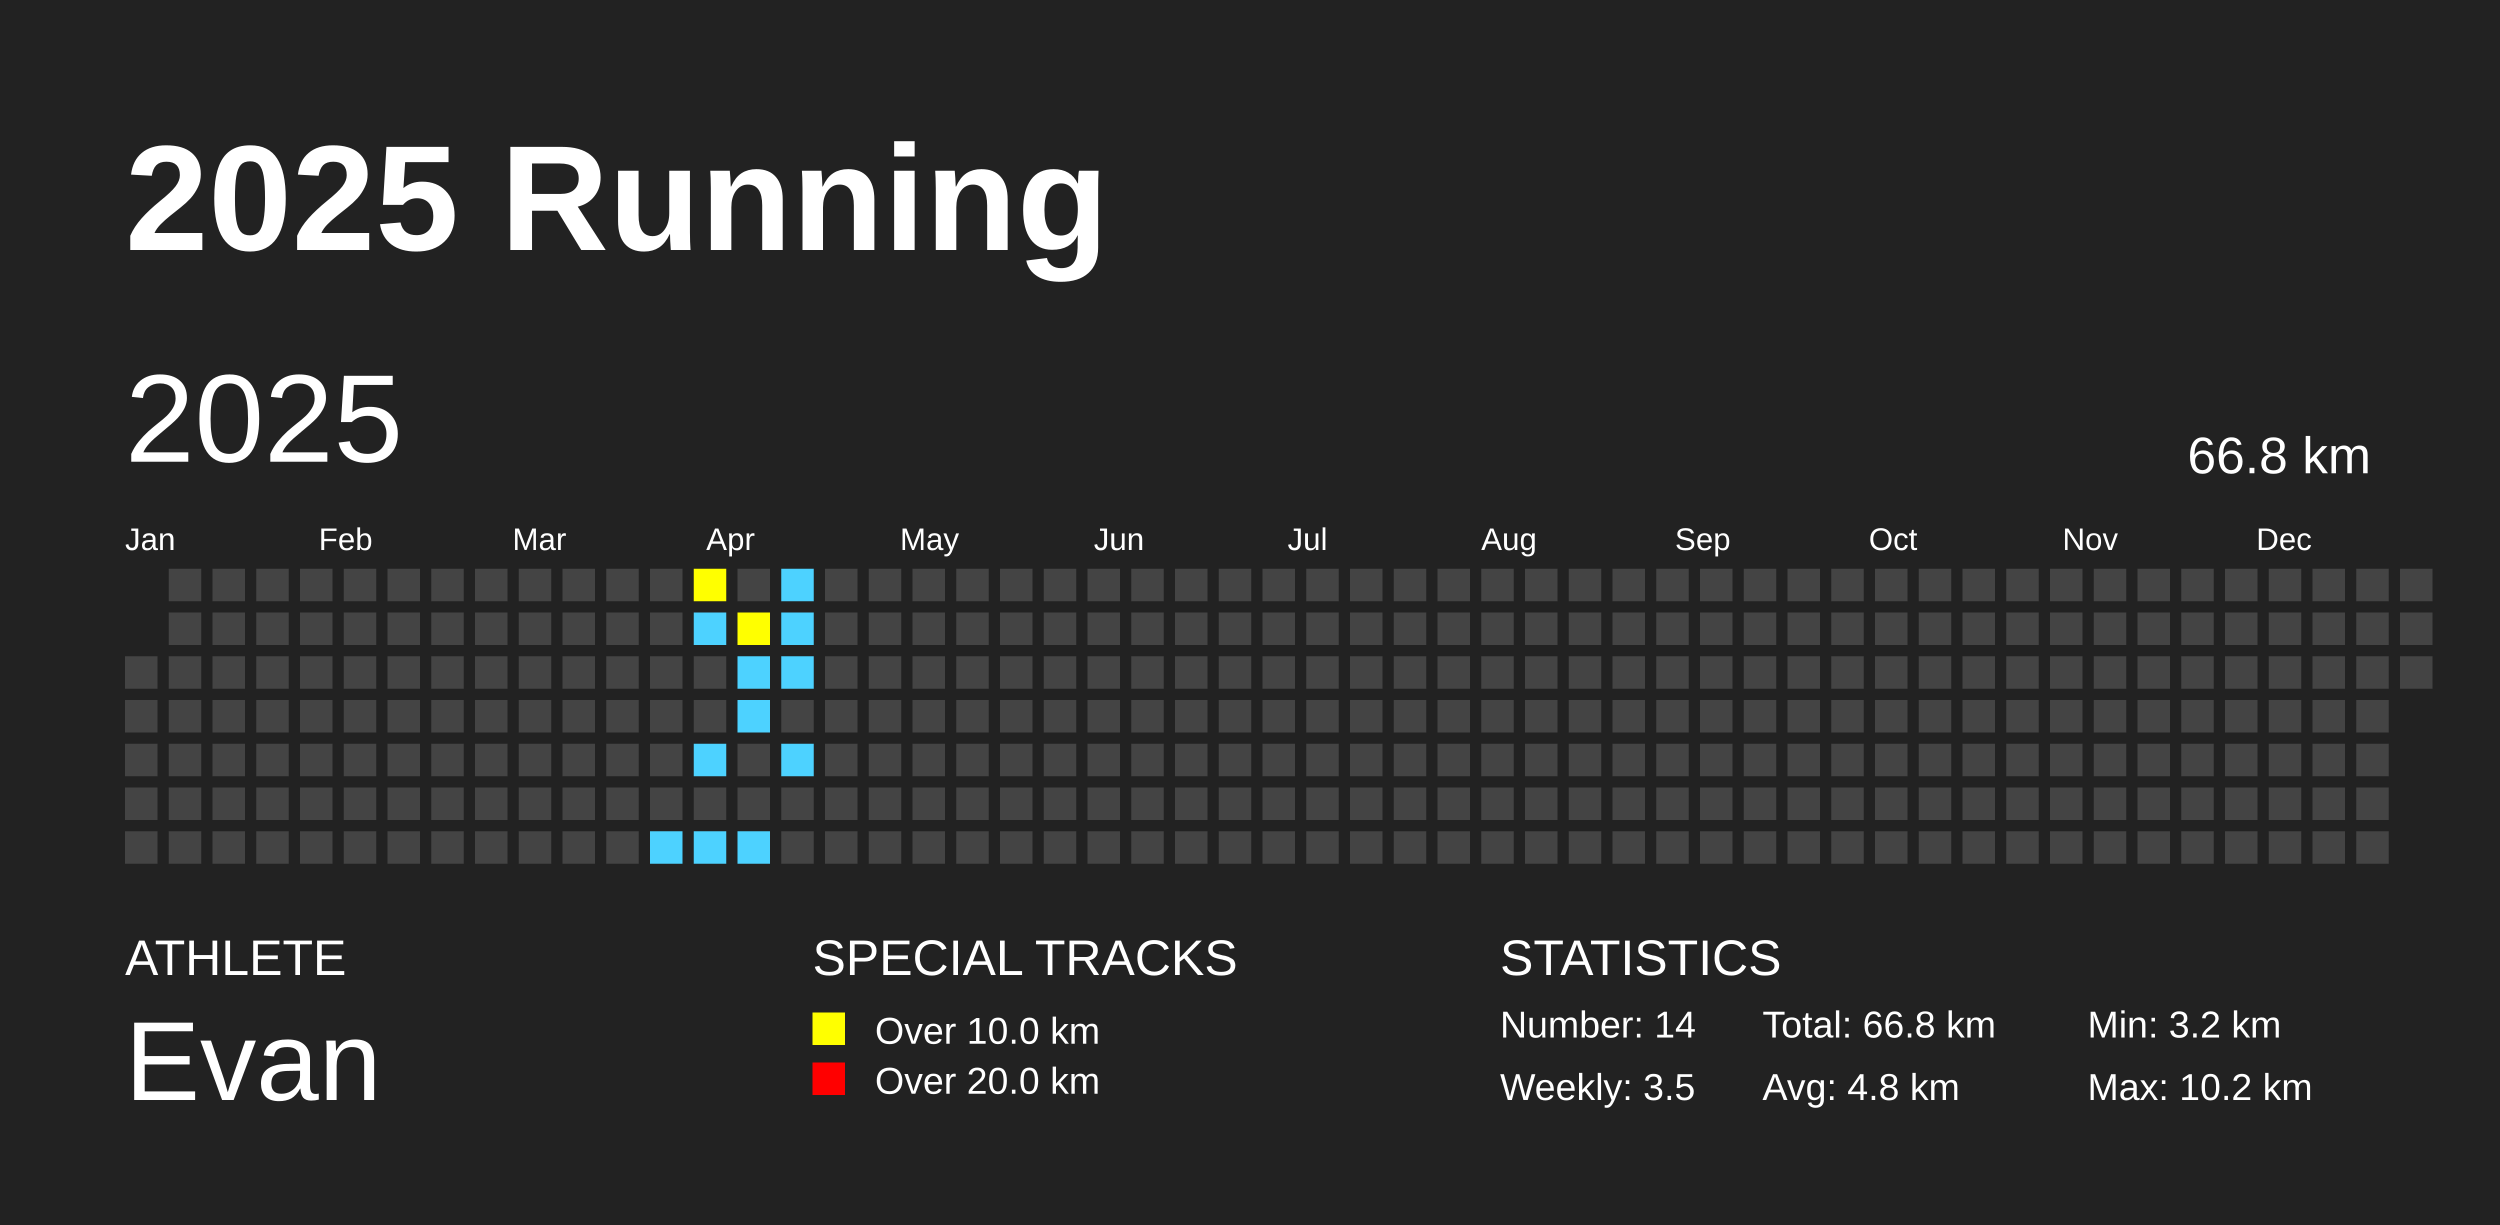
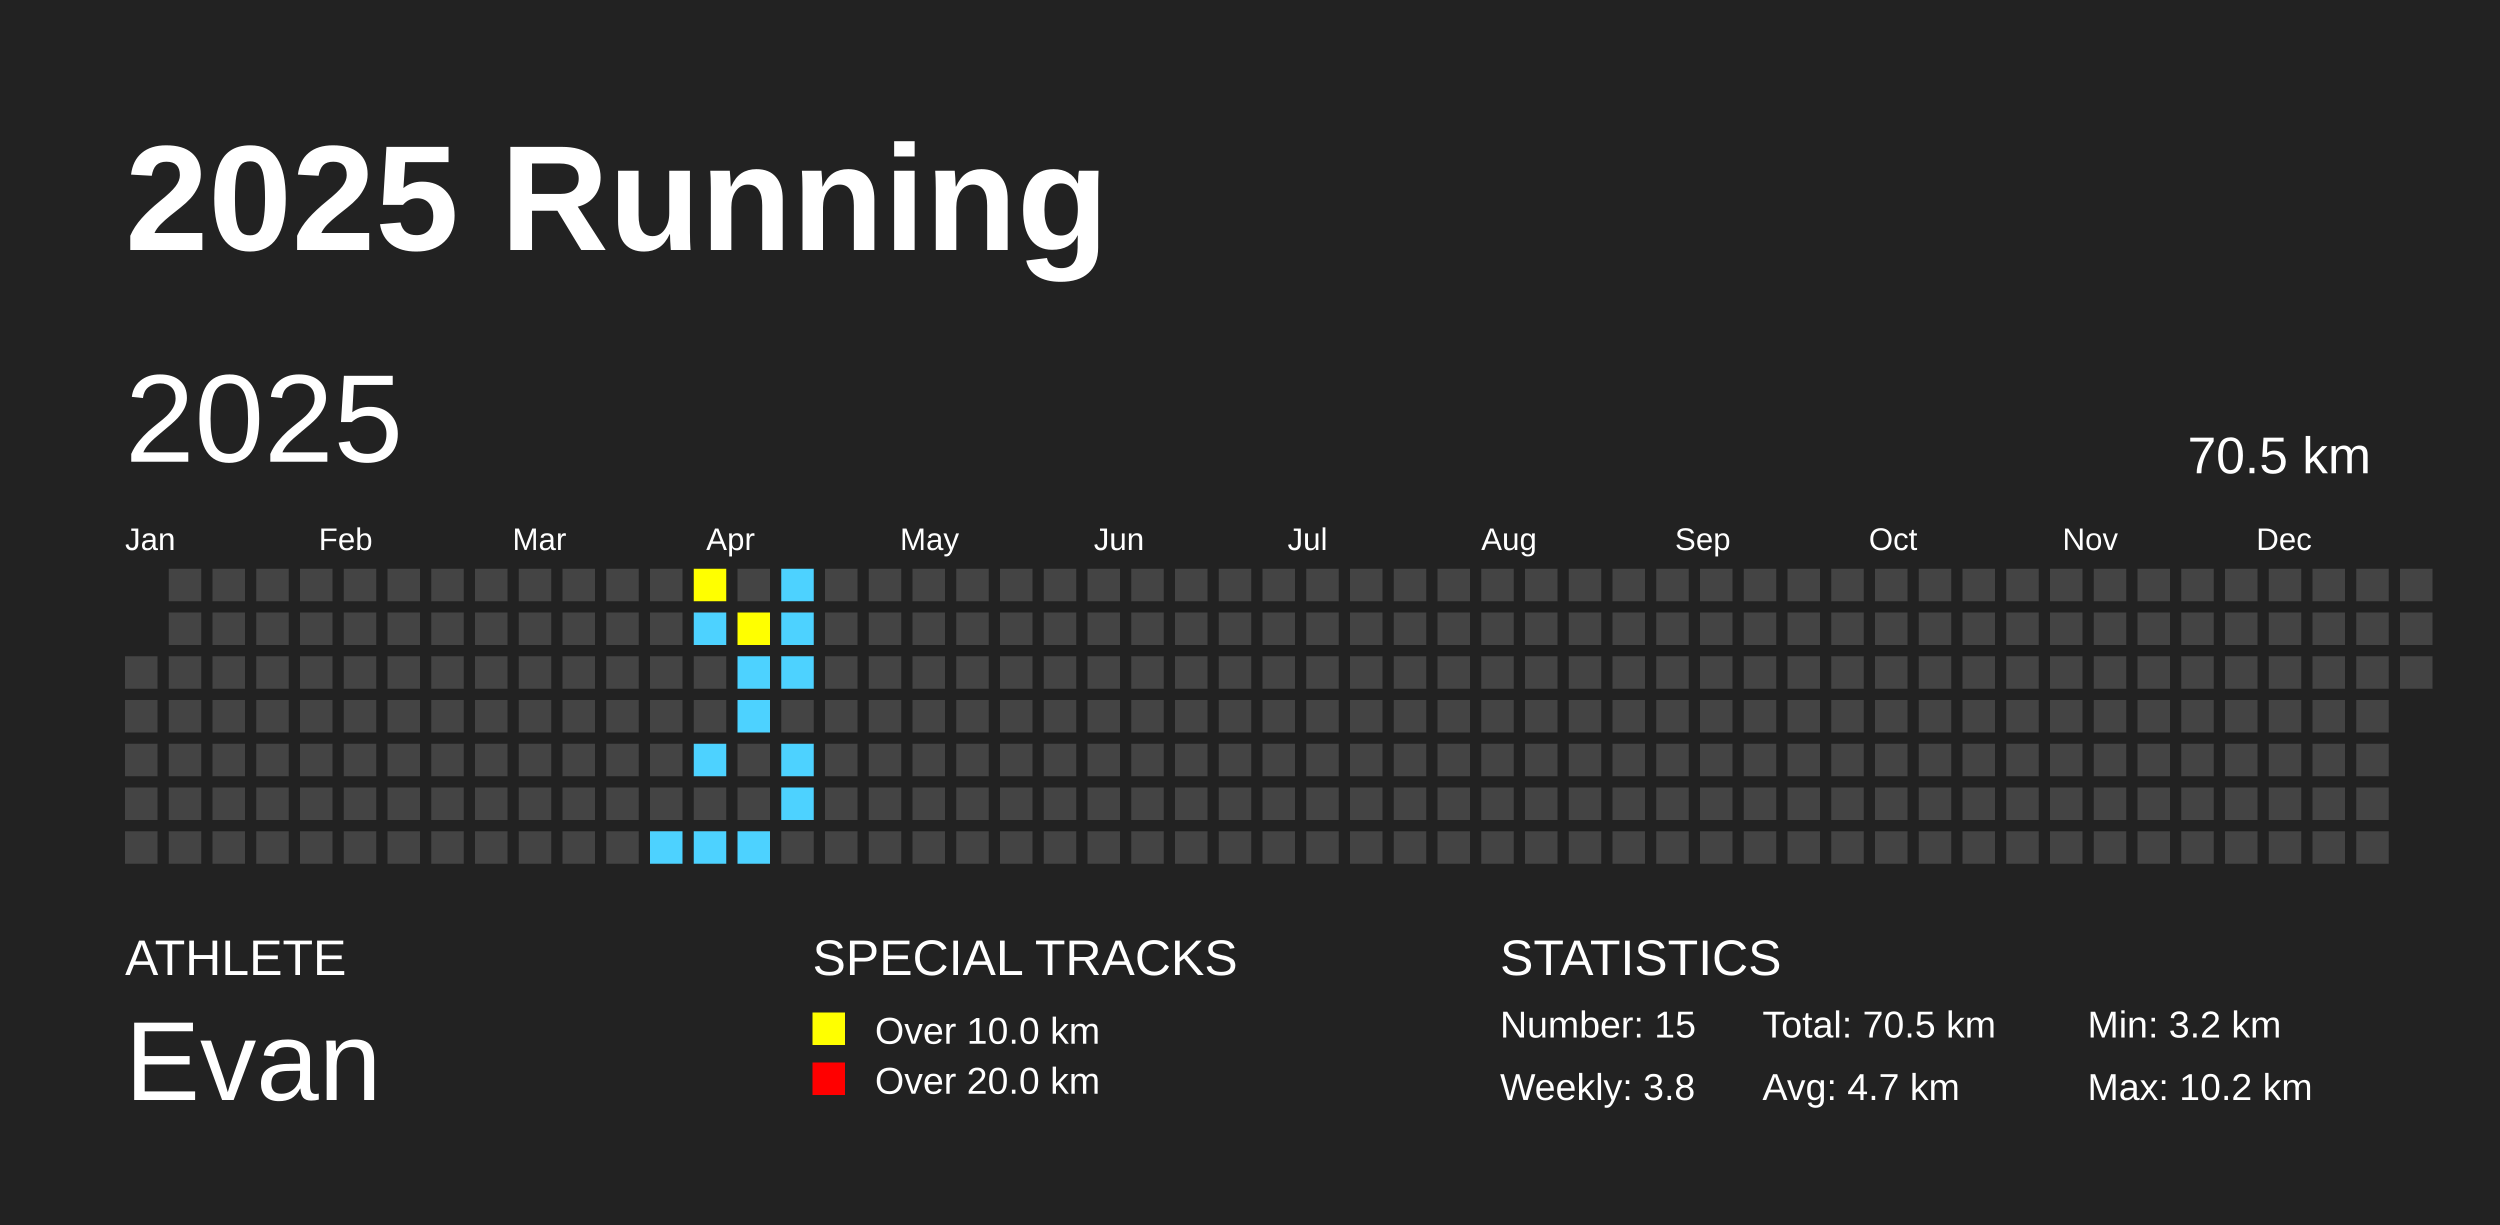
<svg xmlns="http://www.w3.org/2000/svg" baseProfile="full" height="98mm" version="1.1" viewBox="0,0,200,98" width="200mm">
  <defs />
  <rect fill="#222222" height="98" width="200" x="0" y="0" />
  <text fill="#FFFFFF" style="font-size:12px; font-family:Arial; font-weight:bold;" x="10" y="20">2025 Running</text>
  <text fill="#FFFFFF" style="font-size:4px; font-family:Arial" x="10" y="78">ATHLETE</text>
  <text fill="#FFFFFF" style="font-size:9px; font-family:Arial" x="10" y="88">Evan</text>
  <text fill="#FFFFFF" style="font-size:4px; font-family:Arial" x="65" y="78">SPECIAL TRACKS</text>
  <rect fill="yellow" height="2.6" width="2.6" x="65" y="81" />
  <text fill="#FFFFFF" style="font-size:3px; font-family:Arial" x="70" y="83.5">Over 10.0 km</text>
  <rect fill="red" height="2.6" width="2.6" x="65" y="85" />
  <text fill="#FFFFFF" style="font-size:3px; font-family:Arial" x="70" y="87.5">Over 20.0 km</text>
  <text fill="#FFFFFF" style="font-size:4px; font-family:Arial" x="120" y="78">STATISTICS</text>
-   <text fill="#FFFFFF" style="font-size:3px; font-family:Arial" x="120" y="83">Number: 14</text>
-   <text fill="#FFFFFF" style="font-size:3px; font-family:Arial" x="120" y="88">Weekly: 3.5</text>
-   <text fill="#FFFFFF" style="font-size:3px; font-family:Arial" x="141" y="83">Total: 66.8 km</text>
-   <text fill="#FFFFFF" style="font-size:3px; font-family:Arial" x="141" y="88">Avg: 4.8 km</text>
+   <text fill="#FFFFFF" style="font-size:3px; font-family:Arial" x="120" y="83">Number: 15</text>
+   <text fill="#FFFFFF" style="font-size:3px; font-family:Arial" x="120" y="88">Weekly: 3.8</text>
+   <text fill="#FFFFFF" style="font-size:3px; font-family:Arial" x="141" y="83">Total: 70.5 km</text>
+   <text fill="#FFFFFF" style="font-size:3px; font-family:Arial" x="141" y="88">Avg: 4.7 km</text>
  <text fill="#FFFFFF" style="font-size:3px; font-family:Arial" x="167" y="83">Min: 3.2 km</text>
  <text fill="#FFFFFF" style="font-size:3px; font-family:Arial" x="167" y="88">Max: 10.2 km</text>
  <text dominant-baseline="hanging" fill="#FFFFFF" style="font-size:10.0px; font-family:Arial;" x="10" y="30">2025</text>
-   <text dominant-baseline="hanging" fill="#FFFFFF" style="font-size:4.125px; font-family:Arial;" x="175" y="35">66.8 km</text>
+   <text dominant-baseline="hanging" fill="#FFFFFF" style="font-size:4.125px; font-family:Arial;" x="175" y="35">70.5 km</text>
  <text fill="#FFFFFF" style="font-size:2.5px; font-family:Arial" x="10.0" y="44">Jan</text>
  <text fill="#FFFFFF" style="font-size:2.5px; font-family:Arial" x="25.5" y="44">Feb</text>
  <text fill="#FFFFFF" style="font-size:2.5px; font-family:Arial" x="41.0" y="44">Mar</text>
  <text fill="#FFFFFF" style="font-size:2.5px; font-family:Arial" x="56.5" y="44">Apr</text>
  <text fill="#FFFFFF" style="font-size:2.5px; font-family:Arial" x="72.0" y="44">May</text>
  <text fill="#FFFFFF" style="font-size:2.5px; font-family:Arial" x="87.5" y="44">Jun</text>
  <text fill="#FFFFFF" style="font-size:2.5px; font-family:Arial" x="103.0" y="44">Jul</text>
  <text fill="#FFFFFF" style="font-size:2.5px; font-family:Arial" x="118.5" y="44">Aug</text>
  <text fill="#FFFFFF" style="font-size:2.5px; font-family:Arial" x="134.0" y="44">Sep</text>
  <text fill="#FFFFFF" style="font-size:2.5px; font-family:Arial" x="149.5" y="44">Oct</text>
  <text fill="#FFFFFF" style="font-size:2.5px; font-family:Arial" x="165.0" y="44">Nov</text>
  <text fill="#FFFFFF" style="font-size:2.5px; font-family:Arial" x="180.5" y="44">Dec</text>
  <rect fill="#444444" height="2.6" width="2.6" x="10.0" y="52.5" />
  <rect fill="#444444" height="2.6" width="2.6" x="10.0" y="56.0" />
  <rect fill="#444444" height="2.6" width="2.6" x="10.0" y="59.5" />
  <rect fill="#444444" height="2.6" width="2.6" x="10.0" y="63.0" />
  <rect fill="#444444" height="2.6" width="2.6" x="10.0" y="66.5" />
  <rect fill="#444444" height="2.6" width="2.6" x="13.5" y="45.5" />
  <rect fill="#444444" height="2.6" width="2.6" x="13.5" y="49.0" />
  <rect fill="#444444" height="2.6" width="2.6" x="13.5" y="52.5" />
  <rect fill="#444444" height="2.6" width="2.6" x="13.5" y="56.0" />
  <rect fill="#444444" height="2.6" width="2.6" x="13.5" y="59.5" />
  <rect fill="#444444" height="2.6" width="2.6" x="13.5" y="63.0" />
  <rect fill="#444444" height="2.6" width="2.6" x="13.5" y="66.5" />
  <rect fill="#444444" height="2.6" width="2.6" x="17.0" y="45.5" />
  <rect fill="#444444" height="2.6" width="2.6" x="17.0" y="49.0" />
  <rect fill="#444444" height="2.6" width="2.6" x="17.0" y="52.5" />
  <rect fill="#444444" height="2.6" width="2.6" x="17.0" y="56.0" />
  <rect fill="#444444" height="2.6" width="2.6" x="17.0" y="59.5" />
  <rect fill="#444444" height="2.6" width="2.6" x="17.0" y="63.0" />
  <rect fill="#444444" height="2.6" width="2.6" x="17.0" y="66.5" />
  <rect fill="#444444" height="2.6" width="2.6" x="20.5" y="45.5" />
  <rect fill="#444444" height="2.6" width="2.6" x="20.5" y="49.0" />
  <rect fill="#444444" height="2.6" width="2.6" x="20.5" y="52.5" />
  <rect fill="#444444" height="2.6" width="2.6" x="20.5" y="56.0" />
  <rect fill="#444444" height="2.6" width="2.6" x="20.5" y="59.5" />
  <rect fill="#444444" height="2.6" width="2.6" x="20.5" y="63.0" />
  <rect fill="#444444" height="2.6" width="2.6" x="20.5" y="66.5" />
  <rect fill="#444444" height="2.6" width="2.6" x="24.0" y="45.5" />
  <rect fill="#444444" height="2.6" width="2.6" x="24.0" y="49.0" />
  <rect fill="#444444" height="2.6" width="2.6" x="24.0" y="52.5" />
  <rect fill="#444444" height="2.6" width="2.6" x="24.0" y="56.0" />
  <rect fill="#444444" height="2.6" width="2.6" x="24.0" y="59.5" />
  <rect fill="#444444" height="2.6" width="2.6" x="24.0" y="63.0" />
  <rect fill="#444444" height="2.6" width="2.6" x="24.0" y="66.5" />
  <rect fill="#444444" height="2.6" width="2.6" x="27.5" y="45.5" />
  <rect fill="#444444" height="2.6" width="2.6" x="27.5" y="49.0" />
  <rect fill="#444444" height="2.6" width="2.6" x="27.5" y="52.5" />
  <rect fill="#444444" height="2.6" width="2.6" x="27.5" y="56.0" />
  <rect fill="#444444" height="2.6" width="2.6" x="27.5" y="59.5" />
  <rect fill="#444444" height="2.6" width="2.6" x="27.5" y="63.0" />
  <rect fill="#444444" height="2.6" width="2.6" x="27.5" y="66.5" />
  <rect fill="#444444" height="2.6" width="2.6" x="31.0" y="45.5" />
  <rect fill="#444444" height="2.6" width="2.6" x="31.0" y="49.0" />
  <rect fill="#444444" height="2.6" width="2.6" x="31.0" y="52.5" />
  <rect fill="#444444" height="2.6" width="2.6" x="31.0" y="56.0" />
  <rect fill="#444444" height="2.6" width="2.6" x="31.0" y="59.5" />
  <rect fill="#444444" height="2.6" width="2.6" x="31.0" y="63.0" />
  <rect fill="#444444" height="2.6" width="2.6" x="31.0" y="66.5" />
  <rect fill="#444444" height="2.6" width="2.6" x="34.5" y="45.5" />
  <rect fill="#444444" height="2.6" width="2.6" x="34.5" y="49.0" />
  <rect fill="#444444" height="2.6" width="2.6" x="34.5" y="52.5" />
  <rect fill="#444444" height="2.6" width="2.6" x="34.5" y="56.0" />
  <rect fill="#444444" height="2.6" width="2.6" x="34.5" y="59.5" />
  <rect fill="#444444" height="2.6" width="2.6" x="34.5" y="63.0" />
  <rect fill="#444444" height="2.6" width="2.6" x="34.5" y="66.5" />
  <rect fill="#444444" height="2.6" width="2.6" x="38.0" y="45.5" />
  <rect fill="#444444" height="2.6" width="2.6" x="38.0" y="49.0" />
  <rect fill="#444444" height="2.6" width="2.6" x="38.0" y="52.5" />
  <rect fill="#444444" height="2.6" width="2.6" x="38.0" y="56.0" />
  <rect fill="#444444" height="2.6" width="2.6" x="38.0" y="59.5" />
  <rect fill="#444444" height="2.6" width="2.6" x="38.0" y="63.0" />
  <rect fill="#444444" height="2.6" width="2.6" x="38.0" y="66.5" />
  <rect fill="#444444" height="2.6" width="2.6" x="41.5" y="45.5" />
  <rect fill="#444444" height="2.6" width="2.6" x="41.5" y="49.0" />
  <rect fill="#444444" height="2.6" width="2.6" x="41.5" y="52.5" />
  <rect fill="#444444" height="2.6" width="2.6" x="41.5" y="56.0" />
  <rect fill="#444444" height="2.6" width="2.6" x="41.5" y="59.5" />
  <rect fill="#444444" height="2.6" width="2.6" x="41.5" y="63.0" />
  <rect fill="#444444" height="2.6" width="2.6" x="41.5" y="66.5" />
  <rect fill="#444444" height="2.6" width="2.6" x="45.0" y="45.5" />
  <rect fill="#444444" height="2.6" width="2.6" x="45.0" y="49.0" />
  <rect fill="#444444" height="2.6" width="2.6" x="45.0" y="52.5" />
  <rect fill="#444444" height="2.6" width="2.6" x="45.0" y="56.0" />
  <rect fill="#444444" height="2.6" width="2.6" x="45.0" y="59.5" />
  <rect fill="#444444" height="2.6" width="2.6" x="45.0" y="63.0" />
  <rect fill="#444444" height="2.6" width="2.6" x="45.0" y="66.5" />
  <rect fill="#444444" height="2.6" width="2.6" x="48.5" y="45.5" />
  <rect fill="#444444" height="2.6" width="2.6" x="48.5" y="49.0" />
  <rect fill="#444444" height="2.6" width="2.6" x="48.5" y="52.5" />
  <rect fill="#444444" height="2.6" width="2.6" x="48.5" y="56.0" />
  <rect fill="#444444" height="2.6" width="2.6" x="48.5" y="59.5" />
  <rect fill="#444444" height="2.6" width="2.6" x="48.5" y="63.0" />
  <rect fill="#444444" height="2.6" width="2.6" x="48.5" y="66.5" />
  <rect fill="#444444" height="2.6" width="2.6" x="52.0" y="45.5" />
  <rect fill="#444444" height="2.6" width="2.6" x="52.0" y="49.0" />
  <rect fill="#444444" height="2.6" width="2.6" x="52.0" y="52.5" />
  <rect fill="#444444" height="2.6" width="2.6" x="52.0" y="56.0" />
  <rect fill="#444444" height="2.6" width="2.6" x="52.0" y="59.5" />
  <rect fill="#444444" height="2.6" width="2.6" x="52.0" y="63.0" />
  <rect fill="#4DD2FF" height="2.6" width="2.6" x="52.0" y="66.5" />
  <rect fill="yellow" height="2.6" width="2.6" x="55.5" y="45.5" />
  <rect fill="#4DD2FF" height="2.6" width="2.6" x="55.5" y="49.0" />
  <rect fill="#444444" height="2.6" width="2.6" x="55.5" y="52.5" />
  <rect fill="#444444" height="2.6" width="2.6" x="55.5" y="56.0" />
  <rect fill="#4DD2FF" height="2.6" width="2.6" x="55.5" y="59.5" />
  <rect fill="#444444" height="2.6" width="2.6" x="55.5" y="63.0" />
  <rect fill="#4DD2FF" height="2.6" width="2.6" x="55.5" y="66.5" />
  <rect fill="#444444" height="2.6" width="2.6" x="59.0" y="45.5" />
  <rect fill="yellow" height="2.6" width="2.6" x="59.0" y="49.0" />
  <rect fill="#4DD2FF" height="2.6" width="2.6" x="59.0" y="52.5" />
  <rect fill="#4DD2FF" height="2.6" width="2.6" x="59.0" y="56.0" />
  <rect fill="#444444" height="2.6" width="2.6" x="59.0" y="59.5" />
  <rect fill="#444444" height="2.6" width="2.6" x="59.0" y="63.0" />
  <rect fill="#4DD2FF" height="2.6" width="2.6" x="59.0" y="66.5" />
  <rect fill="#4DD2FF" height="2.6" width="2.6" x="62.5" y="45.5" />
  <rect fill="#4DD2FF" height="2.6" width="2.6" x="62.5" y="49.0" />
  <rect fill="#4DD2FF" height="2.6" width="2.6" x="62.5" y="52.5" />
  <rect fill="#444444" height="2.6" width="2.6" x="62.5" y="56.0" />
  <rect fill="#4DD2FF" height="2.6" width="2.6" x="62.5" y="59.5" />
-   <rect fill="#444444" height="2.6" width="2.6" x="62.5" y="63.0" />
+   <rect fill="#4DD2FF" height="2.6" width="2.6" x="62.5" y="63.0" />
  <rect fill="#444444" height="2.6" width="2.6" x="62.5" y="66.5" />
  <rect fill="#444444" height="2.6" width="2.6" x="66.0" y="45.5" />
  <rect fill="#444444" height="2.6" width="2.6" x="66.0" y="49.0" />
  <rect fill="#444444" height="2.6" width="2.6" x="66.0" y="52.5" />
  <rect fill="#444444" height="2.6" width="2.6" x="66.0" y="56.0" />
  <rect fill="#444444" height="2.6" width="2.6" x="66.0" y="59.5" />
  <rect fill="#444444" height="2.6" width="2.6" x="66.0" y="63.0" />
  <rect fill="#444444" height="2.6" width="2.6" x="66.0" y="66.5" />
  <rect fill="#444444" height="2.6" width="2.6" x="69.5" y="45.5" />
  <rect fill="#444444" height="2.6" width="2.6" x="69.5" y="49.0" />
  <rect fill="#444444" height="2.6" width="2.6" x="69.5" y="52.5" />
  <rect fill="#444444" height="2.6" width="2.6" x="69.5" y="56.0" />
  <rect fill="#444444" height="2.6" width="2.6" x="69.5" y="59.5" />
  <rect fill="#444444" height="2.6" width="2.6" x="69.5" y="63.0" />
  <rect fill="#444444" height="2.6" width="2.6" x="69.5" y="66.5" />
  <rect fill="#444444" height="2.6" width="2.6" x="73.0" y="45.5" />
  <rect fill="#444444" height="2.6" width="2.6" x="73.0" y="49.0" />
  <rect fill="#444444" height="2.6" width="2.6" x="73.0" y="52.5" />
  <rect fill="#444444" height="2.6" width="2.6" x="73.0" y="56.0" />
  <rect fill="#444444" height="2.6" width="2.6" x="73.0" y="59.5" />
  <rect fill="#444444" height="2.6" width="2.6" x="73.0" y="63.0" />
  <rect fill="#444444" height="2.6" width="2.6" x="73.0" y="66.5" />
  <rect fill="#444444" height="2.6" width="2.6" x="76.5" y="45.5" />
  <rect fill="#444444" height="2.6" width="2.6" x="76.5" y="49.0" />
  <rect fill="#444444" height="2.6" width="2.6" x="76.5" y="52.5" />
  <rect fill="#444444" height="2.6" width="2.6" x="76.5" y="56.0" />
  <rect fill="#444444" height="2.6" width="2.6" x="76.5" y="59.5" />
  <rect fill="#444444" height="2.6" width="2.6" x="76.5" y="63.0" />
  <rect fill="#444444" height="2.6" width="2.6" x="76.5" y="66.5" />
  <rect fill="#444444" height="2.6" width="2.6" x="80.0" y="45.5" />
  <rect fill="#444444" height="2.6" width="2.6" x="80.0" y="49.0" />
  <rect fill="#444444" height="2.6" width="2.6" x="80.0" y="52.5" />
  <rect fill="#444444" height="2.6" width="2.6" x="80.0" y="56.0" />
  <rect fill="#444444" height="2.6" width="2.6" x="80.0" y="59.5" />
  <rect fill="#444444" height="2.6" width="2.6" x="80.0" y="63.0" />
  <rect fill="#444444" height="2.6" width="2.6" x="80.0" y="66.5" />
  <rect fill="#444444" height="2.6" width="2.6" x="83.5" y="45.5" />
  <rect fill="#444444" height="2.6" width="2.6" x="83.5" y="49.0" />
  <rect fill="#444444" height="2.6" width="2.6" x="83.5" y="52.5" />
  <rect fill="#444444" height="2.6" width="2.6" x="83.5" y="56.0" />
  <rect fill="#444444" height="2.6" width="2.6" x="83.5" y="59.5" />
  <rect fill="#444444" height="2.6" width="2.6" x="83.5" y="63.0" />
  <rect fill="#444444" height="2.6" width="2.6" x="83.5" y="66.5" />
  <rect fill="#444444" height="2.6" width="2.6" x="87.0" y="45.5" />
  <rect fill="#444444" height="2.6" width="2.6" x="87.0" y="49.0" />
  <rect fill="#444444" height="2.6" width="2.6" x="87.0" y="52.5" />
  <rect fill="#444444" height="2.6" width="2.6" x="87.0" y="56.0" />
  <rect fill="#444444" height="2.6" width="2.6" x="87.0" y="59.5" />
  <rect fill="#444444" height="2.6" width="2.6" x="87.0" y="63.0" />
  <rect fill="#444444" height="2.6" width="2.6" x="87.0" y="66.5" />
  <rect fill="#444444" height="2.6" width="2.6" x="90.5" y="45.5" />
  <rect fill="#444444" height="2.6" width="2.6" x="90.5" y="49.0" />
  <rect fill="#444444" height="2.6" width="2.6" x="90.5" y="52.5" />
  <rect fill="#444444" height="2.6" width="2.6" x="90.5" y="56.0" />
  <rect fill="#444444" height="2.6" width="2.6" x="90.5" y="59.5" />
  <rect fill="#444444" height="2.6" width="2.6" x="90.5" y="63.0" />
  <rect fill="#444444" height="2.6" width="2.6" x="90.5" y="66.5" />
  <rect fill="#444444" height="2.6" width="2.6" x="94.0" y="45.5" />
  <rect fill="#444444" height="2.6" width="2.6" x="94.0" y="49.0" />
  <rect fill="#444444" height="2.6" width="2.6" x="94.0" y="52.5" />
  <rect fill="#444444" height="2.6" width="2.6" x="94.0" y="56.0" />
  <rect fill="#444444" height="2.6" width="2.6" x="94.0" y="59.5" />
  <rect fill="#444444" height="2.6" width="2.6" x="94.0" y="63.0" />
  <rect fill="#444444" height="2.6" width="2.6" x="94.0" y="66.5" />
  <rect fill="#444444" height="2.6" width="2.6" x="97.5" y="45.5" />
  <rect fill="#444444" height="2.6" width="2.6" x="97.5" y="49.0" />
  <rect fill="#444444" height="2.6" width="2.6" x="97.5" y="52.5" />
  <rect fill="#444444" height="2.6" width="2.6" x="97.5" y="56.0" />
  <rect fill="#444444" height="2.6" width="2.6" x="97.5" y="59.5" />
  <rect fill="#444444" height="2.6" width="2.6" x="97.5" y="63.0" />
  <rect fill="#444444" height="2.6" width="2.6" x="97.5" y="66.5" />
  <rect fill="#444444" height="2.6" width="2.6" x="101.0" y="45.5" />
  <rect fill="#444444" height="2.6" width="2.6" x="101.0" y="49.0" />
  <rect fill="#444444" height="2.6" width="2.6" x="101.0" y="52.5" />
  <rect fill="#444444" height="2.6" width="2.6" x="101.0" y="56.0" />
  <rect fill="#444444" height="2.6" width="2.6" x="101.0" y="59.5" />
  <rect fill="#444444" height="2.6" width="2.6" x="101.0" y="63.0" />
  <rect fill="#444444" height="2.6" width="2.6" x="101.0" y="66.5" />
  <rect fill="#444444" height="2.6" width="2.6" x="104.5" y="45.5" />
  <rect fill="#444444" height="2.6" width="2.6" x="104.5" y="49.0" />
  <rect fill="#444444" height="2.6" width="2.6" x="104.5" y="52.5" />
  <rect fill="#444444" height="2.6" width="2.6" x="104.5" y="56.0" />
  <rect fill="#444444" height="2.6" width="2.6" x="104.5" y="59.5" />
  <rect fill="#444444" height="2.6" width="2.6" x="104.5" y="63.0" />
  <rect fill="#444444" height="2.6" width="2.6" x="104.5" y="66.5" />
  <rect fill="#444444" height="2.6" width="2.6" x="108.0" y="45.5" />
  <rect fill="#444444" height="2.6" width="2.6" x="108.0" y="49.0" />
  <rect fill="#444444" height="2.6" width="2.6" x="108.0" y="52.5" />
  <rect fill="#444444" height="2.6" width="2.6" x="108.0" y="56.0" />
  <rect fill="#444444" height="2.6" width="2.6" x="108.0" y="59.5" />
  <rect fill="#444444" height="2.6" width="2.6" x="108.0" y="63.0" />
  <rect fill="#444444" height="2.6" width="2.6" x="108.0" y="66.5" />
  <rect fill="#444444" height="2.6" width="2.6" x="111.5" y="45.5" />
  <rect fill="#444444" height="2.6" width="2.6" x="111.5" y="49.0" />
  <rect fill="#444444" height="2.6" width="2.6" x="111.5" y="52.5" />
  <rect fill="#444444" height="2.6" width="2.6" x="111.5" y="56.0" />
  <rect fill="#444444" height="2.6" width="2.6" x="111.5" y="59.5" />
  <rect fill="#444444" height="2.6" width="2.6" x="111.5" y="63.0" />
  <rect fill="#444444" height="2.6" width="2.6" x="111.5" y="66.5" />
  <rect fill="#444444" height="2.6" width="2.6" x="115.0" y="45.5" />
  <rect fill="#444444" height="2.6" width="2.6" x="115.0" y="49.0" />
  <rect fill="#444444" height="2.6" width="2.6" x="115.0" y="52.5" />
  <rect fill="#444444" height="2.6" width="2.6" x="115.0" y="56.0" />
  <rect fill="#444444" height="2.6" width="2.6" x="115.0" y="59.5" />
  <rect fill="#444444" height="2.6" width="2.6" x="115.0" y="63.0" />
  <rect fill="#444444" height="2.6" width="2.6" x="115.0" y="66.5" />
  <rect fill="#444444" height="2.6" width="2.6" x="118.5" y="45.5" />
  <rect fill="#444444" height="2.6" width="2.6" x="118.5" y="49.0" />
  <rect fill="#444444" height="2.6" width="2.6" x="118.5" y="52.5" />
  <rect fill="#444444" height="2.6" width="2.6" x="118.5" y="56.0" />
  <rect fill="#444444" height="2.6" width="2.6" x="118.5" y="59.5" />
  <rect fill="#444444" height="2.6" width="2.6" x="118.5" y="63.0" />
  <rect fill="#444444" height="2.6" width="2.6" x="118.5" y="66.5" />
  <rect fill="#444444" height="2.6" width="2.6" x="122.0" y="45.5" />
  <rect fill="#444444" height="2.6" width="2.6" x="122.0" y="49.0" />
  <rect fill="#444444" height="2.6" width="2.6" x="122.0" y="52.5" />
  <rect fill="#444444" height="2.6" width="2.6" x="122.0" y="56.0" />
  <rect fill="#444444" height="2.6" width="2.6" x="122.0" y="59.5" />
  <rect fill="#444444" height="2.6" width="2.6" x="122.0" y="63.0" />
  <rect fill="#444444" height="2.6" width="2.6" x="122.0" y="66.5" />
  <rect fill="#444444" height="2.6" width="2.6" x="125.5" y="45.5" />
  <rect fill="#444444" height="2.6" width="2.6" x="125.5" y="49.0" />
  <rect fill="#444444" height="2.6" width="2.6" x="125.5" y="52.5" />
  <rect fill="#444444" height="2.6" width="2.6" x="125.5" y="56.0" />
  <rect fill="#444444" height="2.6" width="2.6" x="125.5" y="59.5" />
  <rect fill="#444444" height="2.6" width="2.6" x="125.5" y="63.0" />
  <rect fill="#444444" height="2.6" width="2.6" x="125.5" y="66.5" />
  <rect fill="#444444" height="2.6" width="2.6" x="129.0" y="45.5" />
  <rect fill="#444444" height="2.6" width="2.6" x="129.0" y="49.0" />
  <rect fill="#444444" height="2.6" width="2.6" x="129.0" y="52.5" />
  <rect fill="#444444" height="2.6" width="2.6" x="129.0" y="56.0" />
  <rect fill="#444444" height="2.6" width="2.6" x="129.0" y="59.5" />
  <rect fill="#444444" height="2.6" width="2.6" x="129.0" y="63.0" />
  <rect fill="#444444" height="2.6" width="2.6" x="129.0" y="66.5" />
  <rect fill="#444444" height="2.6" width="2.6" x="132.5" y="45.5" />
  <rect fill="#444444" height="2.6" width="2.6" x="132.5" y="49.0" />
  <rect fill="#444444" height="2.6" width="2.6" x="132.5" y="52.5" />
  <rect fill="#444444" height="2.6" width="2.6" x="132.5" y="56.0" />
  <rect fill="#444444" height="2.6" width="2.6" x="132.5" y="59.5" />
  <rect fill="#444444" height="2.6" width="2.6" x="132.5" y="63.0" />
  <rect fill="#444444" height="2.6" width="2.6" x="132.5" y="66.5" />
  <rect fill="#444444" height="2.6" width="2.6" x="136.0" y="45.5" />
  <rect fill="#444444" height="2.6" width="2.6" x="136.0" y="49.0" />
  <rect fill="#444444" height="2.6" width="2.6" x="136.0" y="52.5" />
  <rect fill="#444444" height="2.6" width="2.6" x="136.0" y="56.0" />
  <rect fill="#444444" height="2.6" width="2.6" x="136.0" y="59.5" />
  <rect fill="#444444" height="2.6" width="2.6" x="136.0" y="63.0" />
  <rect fill="#444444" height="2.6" width="2.6" x="136.0" y="66.5" />
  <rect fill="#444444" height="2.6" width="2.6" x="139.5" y="45.5" />
  <rect fill="#444444" height="2.6" width="2.6" x="139.5" y="49.0" />
  <rect fill="#444444" height="2.6" width="2.6" x="139.5" y="52.5" />
  <rect fill="#444444" height="2.6" width="2.6" x="139.5" y="56.0" />
  <rect fill="#444444" height="2.6" width="2.6" x="139.5" y="59.5" />
  <rect fill="#444444" height="2.6" width="2.6" x="139.5" y="63.0" />
  <rect fill="#444444" height="2.6" width="2.6" x="139.5" y="66.5" />
  <rect fill="#444444" height="2.6" width="2.6" x="143.0" y="45.5" />
  <rect fill="#444444" height="2.6" width="2.6" x="143.0" y="49.0" />
  <rect fill="#444444" height="2.6" width="2.6" x="143.0" y="52.5" />
  <rect fill="#444444" height="2.6" width="2.6" x="143.0" y="56.0" />
  <rect fill="#444444" height="2.6" width="2.6" x="143.0" y="59.5" />
  <rect fill="#444444" height="2.6" width="2.6" x="143.0" y="63.0" />
  <rect fill="#444444" height="2.6" width="2.6" x="143.0" y="66.5" />
  <rect fill="#444444" height="2.6" width="2.6" x="146.5" y="45.5" />
  <rect fill="#444444" height="2.6" width="2.6" x="146.5" y="49.0" />
  <rect fill="#444444" height="2.6" width="2.6" x="146.5" y="52.5" />
  <rect fill="#444444" height="2.6" width="2.6" x="146.5" y="56.0" />
  <rect fill="#444444" height="2.6" width="2.6" x="146.5" y="59.5" />
  <rect fill="#444444" height="2.6" width="2.6" x="146.5" y="63.0" />
  <rect fill="#444444" height="2.6" width="2.6" x="146.5" y="66.5" />
  <rect fill="#444444" height="2.6" width="2.6" x="150.0" y="45.5" />
  <rect fill="#444444" height="2.6" width="2.6" x="150.0" y="49.0" />
  <rect fill="#444444" height="2.6" width="2.6" x="150.0" y="52.5" />
  <rect fill="#444444" height="2.6" width="2.6" x="150.0" y="56.0" />
  <rect fill="#444444" height="2.6" width="2.6" x="150.0" y="59.5" />
  <rect fill="#444444" height="2.6" width="2.6" x="150.0" y="63.0" />
  <rect fill="#444444" height="2.6" width="2.6" x="150.0" y="66.5" />
  <rect fill="#444444" height="2.6" width="2.6" x="153.5" y="45.5" />
  <rect fill="#444444" height="2.6" width="2.6" x="153.5" y="49.0" />
  <rect fill="#444444" height="2.6" width="2.6" x="153.5" y="52.5" />
  <rect fill="#444444" height="2.6" width="2.6" x="153.5" y="56.0" />
  <rect fill="#444444" height="2.6" width="2.6" x="153.5" y="59.5" />
  <rect fill="#444444" height="2.6" width="2.6" x="153.5" y="63.0" />
  <rect fill="#444444" height="2.6" width="2.6" x="153.5" y="66.5" />
  <rect fill="#444444" height="2.6" width="2.6" x="157.0" y="45.5" />
  <rect fill="#444444" height="2.6" width="2.6" x="157.0" y="49.0" />
  <rect fill="#444444" height="2.6" width="2.6" x="157.0" y="52.5" />
  <rect fill="#444444" height="2.6" width="2.6" x="157.0" y="56.0" />
  <rect fill="#444444" height="2.6" width="2.6" x="157.0" y="59.5" />
  <rect fill="#444444" height="2.6" width="2.6" x="157.0" y="63.0" />
  <rect fill="#444444" height="2.6" width="2.6" x="157.0" y="66.5" />
  <rect fill="#444444" height="2.6" width="2.6" x="160.5" y="45.5" />
  <rect fill="#444444" height="2.6" width="2.6" x="160.5" y="49.0" />
  <rect fill="#444444" height="2.6" width="2.6" x="160.5" y="52.5" />
  <rect fill="#444444" height="2.6" width="2.6" x="160.5" y="56.0" />
  <rect fill="#444444" height="2.6" width="2.6" x="160.5" y="59.5" />
  <rect fill="#444444" height="2.6" width="2.6" x="160.5" y="63.0" />
  <rect fill="#444444" height="2.6" width="2.6" x="160.5" y="66.5" />
  <rect fill="#444444" height="2.6" width="2.6" x="164.0" y="45.5" />
  <rect fill="#444444" height="2.6" width="2.6" x="164.0" y="49.0" />
  <rect fill="#444444" height="2.6" width="2.6" x="164.0" y="52.5" />
  <rect fill="#444444" height="2.6" width="2.6" x="164.0" y="56.0" />
  <rect fill="#444444" height="2.6" width="2.6" x="164.0" y="59.5" />
  <rect fill="#444444" height="2.6" width="2.6" x="164.0" y="63.0" />
  <rect fill="#444444" height="2.6" width="2.6" x="164.0" y="66.5" />
  <rect fill="#444444" height="2.6" width="2.6" x="167.5" y="45.5" />
  <rect fill="#444444" height="2.6" width="2.6" x="167.5" y="49.0" />
  <rect fill="#444444" height="2.6" width="2.6" x="167.5" y="52.5" />
  <rect fill="#444444" height="2.6" width="2.6" x="167.5" y="56.0" />
  <rect fill="#444444" height="2.6" width="2.6" x="167.5" y="59.5" />
  <rect fill="#444444" height="2.6" width="2.6" x="167.5" y="63.0" />
  <rect fill="#444444" height="2.6" width="2.6" x="167.5" y="66.5" />
  <rect fill="#444444" height="2.6" width="2.6" x="171.0" y="45.5" />
  <rect fill="#444444" height="2.6" width="2.6" x="171.0" y="49.0" />
  <rect fill="#444444" height="2.6" width="2.6" x="171.0" y="52.5" />
  <rect fill="#444444" height="2.6" width="2.6" x="171.0" y="56.0" />
  <rect fill="#444444" height="2.6" width="2.6" x="171.0" y="59.5" />
  <rect fill="#444444" height="2.6" width="2.6" x="171.0" y="63.0" />
  <rect fill="#444444" height="2.6" width="2.6" x="171.0" y="66.5" />
  <rect fill="#444444" height="2.6" width="2.6" x="174.5" y="45.5" />
  <rect fill="#444444" height="2.6" width="2.6" x="174.5" y="49.0" />
  <rect fill="#444444" height="2.6" width="2.6" x="174.5" y="52.5" />
  <rect fill="#444444" height="2.6" width="2.6" x="174.5" y="56.0" />
  <rect fill="#444444" height="2.6" width="2.6" x="174.5" y="59.5" />
  <rect fill="#444444" height="2.6" width="2.6" x="174.5" y="63.0" />
  <rect fill="#444444" height="2.6" width="2.6" x="174.5" y="66.5" />
  <rect fill="#444444" height="2.6" width="2.6" x="178.0" y="45.5" />
  <rect fill="#444444" height="2.6" width="2.6" x="178.0" y="49.0" />
  <rect fill="#444444" height="2.6" width="2.6" x="178.0" y="52.5" />
  <rect fill="#444444" height="2.6" width="2.6" x="178.0" y="56.0" />
  <rect fill="#444444" height="2.6" width="2.6" x="178.0" y="59.5" />
  <rect fill="#444444" height="2.6" width="2.6" x="178.0" y="63.0" />
  <rect fill="#444444" height="2.6" width="2.6" x="178.0" y="66.5" />
  <rect fill="#444444" height="2.6" width="2.6" x="181.5" y="45.5" />
  <rect fill="#444444" height="2.6" width="2.6" x="181.5" y="49.0" />
  <rect fill="#444444" height="2.6" width="2.6" x="181.5" y="52.5" />
  <rect fill="#444444" height="2.6" width="2.6" x="181.5" y="56.0" />
  <rect fill="#444444" height="2.6" width="2.6" x="181.5" y="59.5" />
  <rect fill="#444444" height="2.6" width="2.6" x="181.5" y="63.0" />
  <rect fill="#444444" height="2.6" width="2.6" x="181.5" y="66.5" />
  <rect fill="#444444" height="2.6" width="2.6" x="185.0" y="45.5" />
  <rect fill="#444444" height="2.6" width="2.6" x="185.0" y="49.0" />
  <rect fill="#444444" height="2.6" width="2.6" x="185.0" y="52.5" />
  <rect fill="#444444" height="2.6" width="2.6" x="185.0" y="56.0" />
  <rect fill="#444444" height="2.6" width="2.6" x="185.0" y="59.5" />
  <rect fill="#444444" height="2.6" width="2.6" x="185.0" y="63.0" />
  <rect fill="#444444" height="2.6" width="2.6" x="185.0" y="66.5" />
  <rect fill="#444444" height="2.6" width="2.6" x="188.5" y="45.5" />
  <rect fill="#444444" height="2.6" width="2.6" x="188.5" y="49.0" />
  <rect fill="#444444" height="2.6" width="2.6" x="188.5" y="52.5" />
  <rect fill="#444444" height="2.6" width="2.6" x="188.5" y="56.0" />
  <rect fill="#444444" height="2.6" width="2.6" x="188.5" y="59.5" />
  <rect fill="#444444" height="2.6" width="2.6" x="188.5" y="63.0" />
  <rect fill="#444444" height="2.6" width="2.6" x="188.5" y="66.5" />
  <rect fill="#444444" height="2.6" width="2.6" x="192.0" y="45.5" />
  <rect fill="#444444" height="2.6" width="2.6" x="192.0" y="49.0" />
  <rect fill="#444444" height="2.6" width="2.6" x="192.0" y="52.5" />
</svg>
